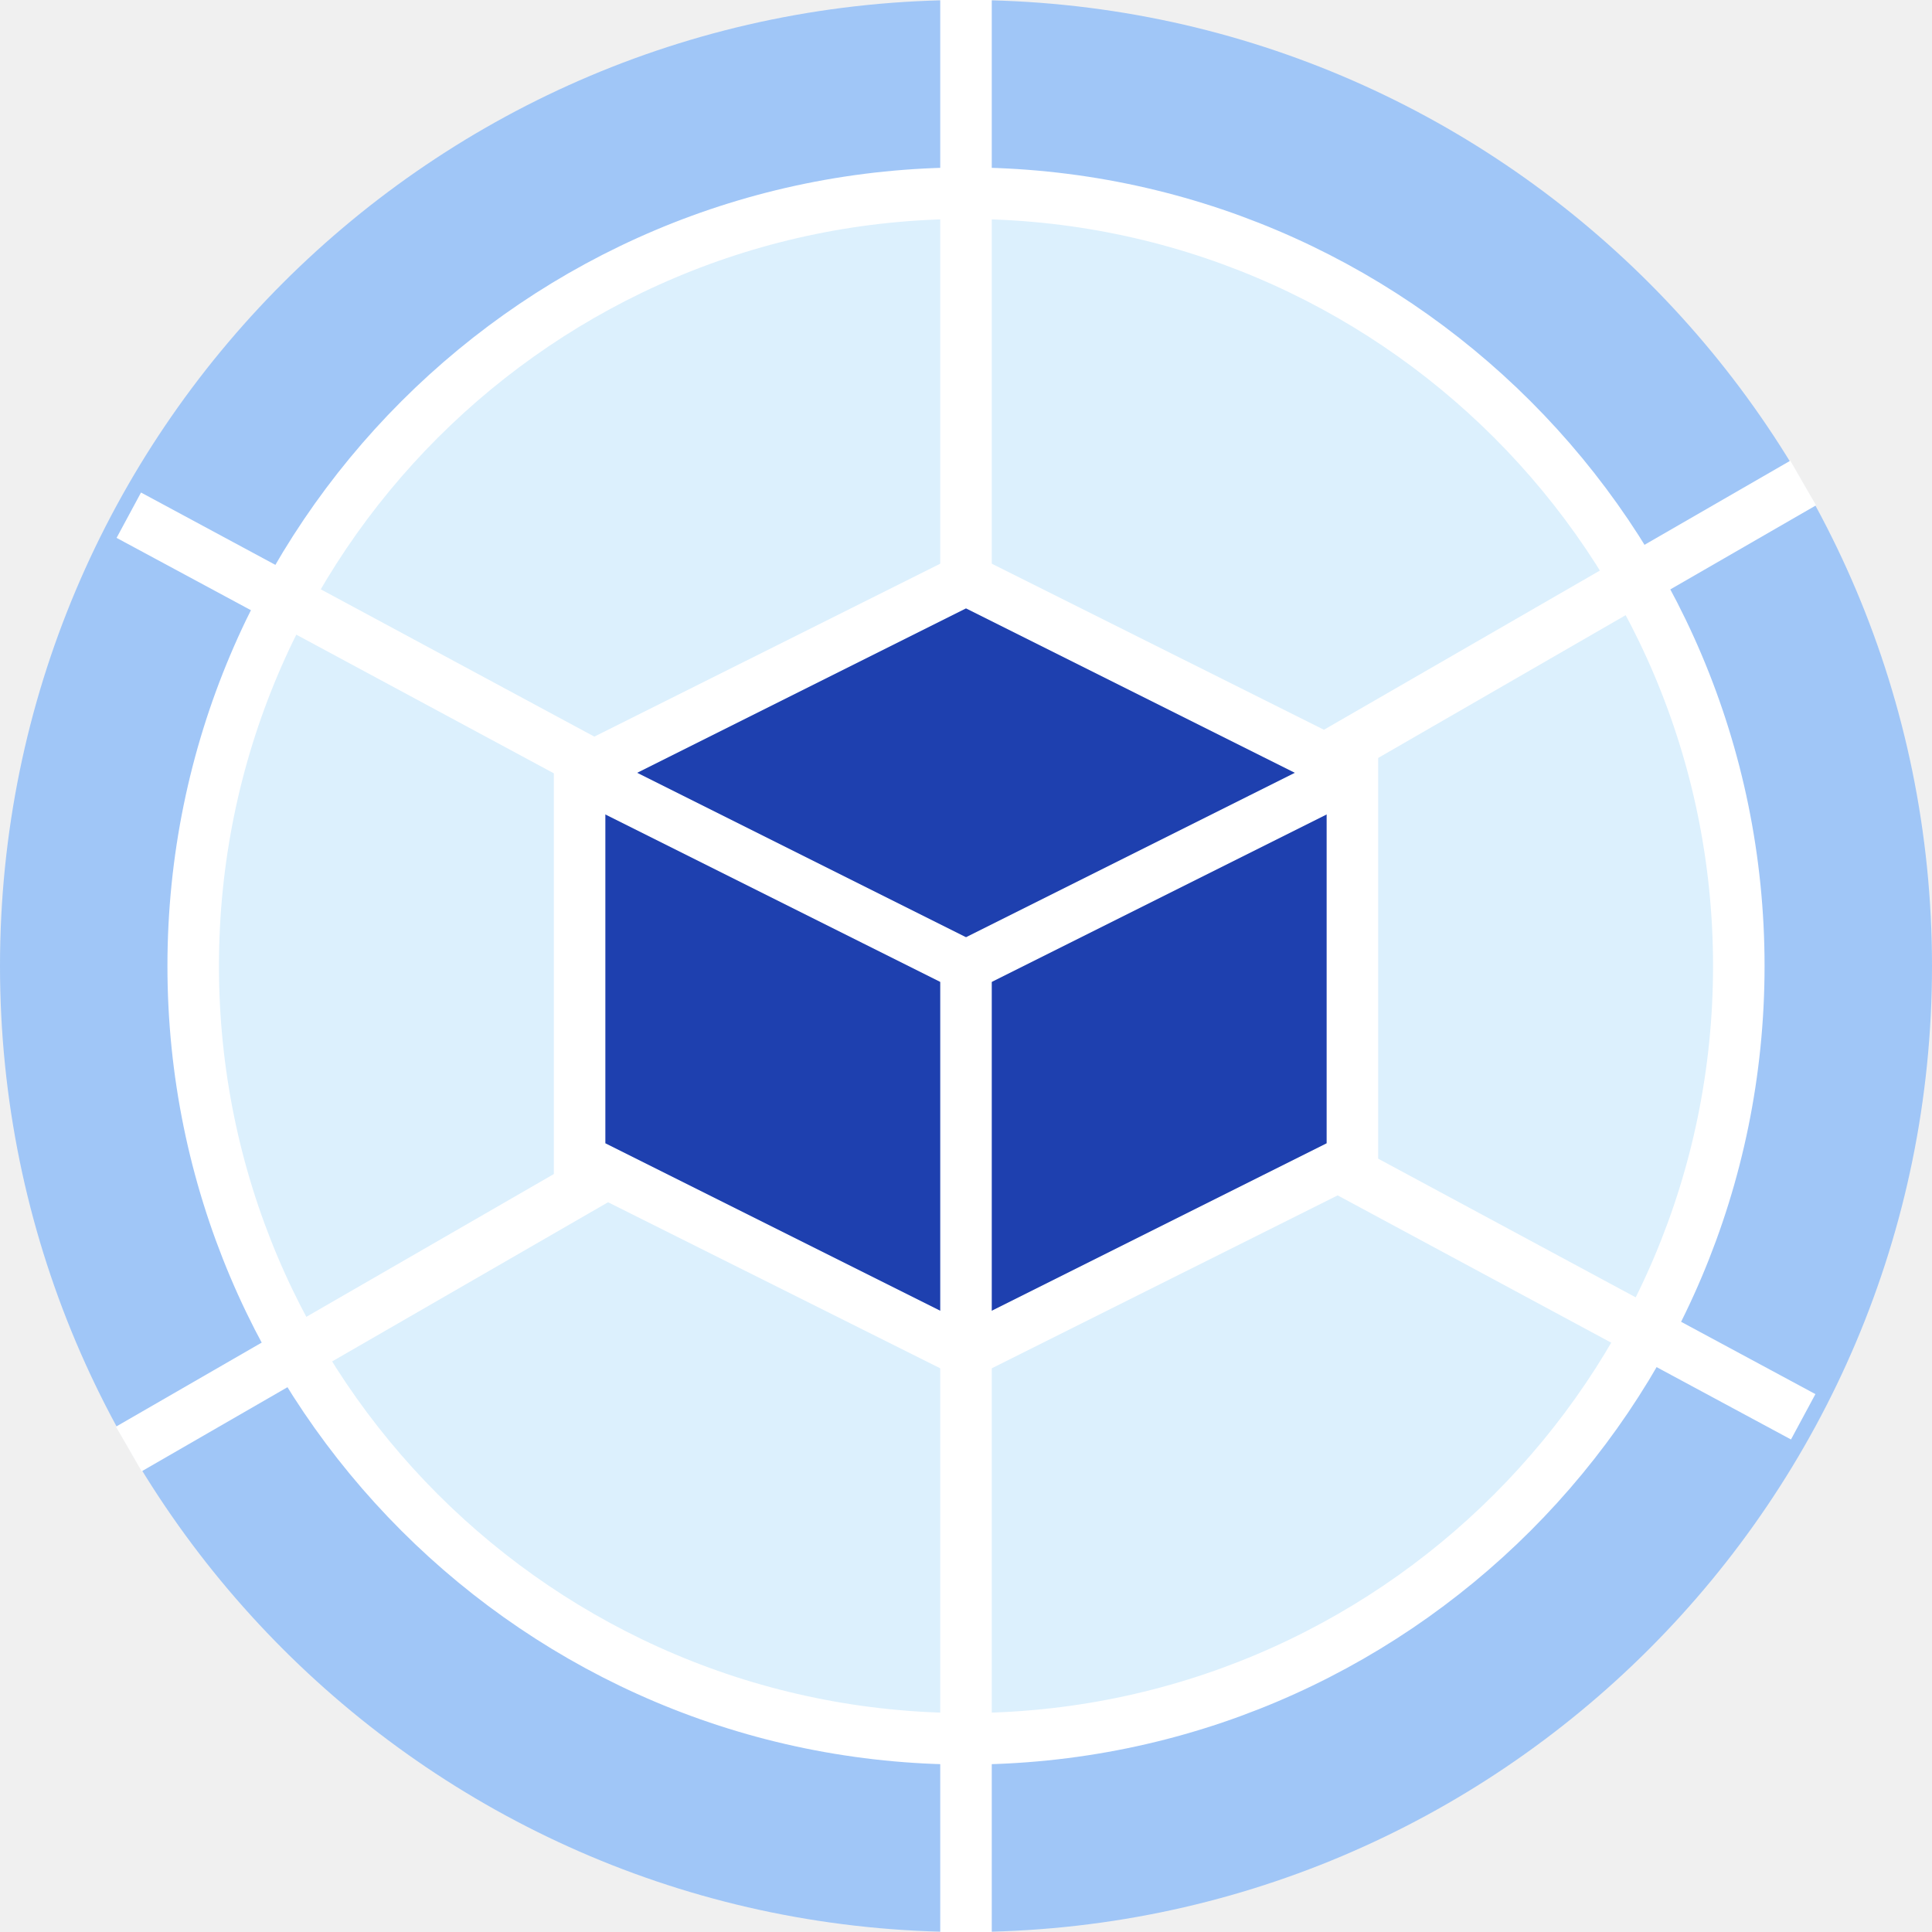
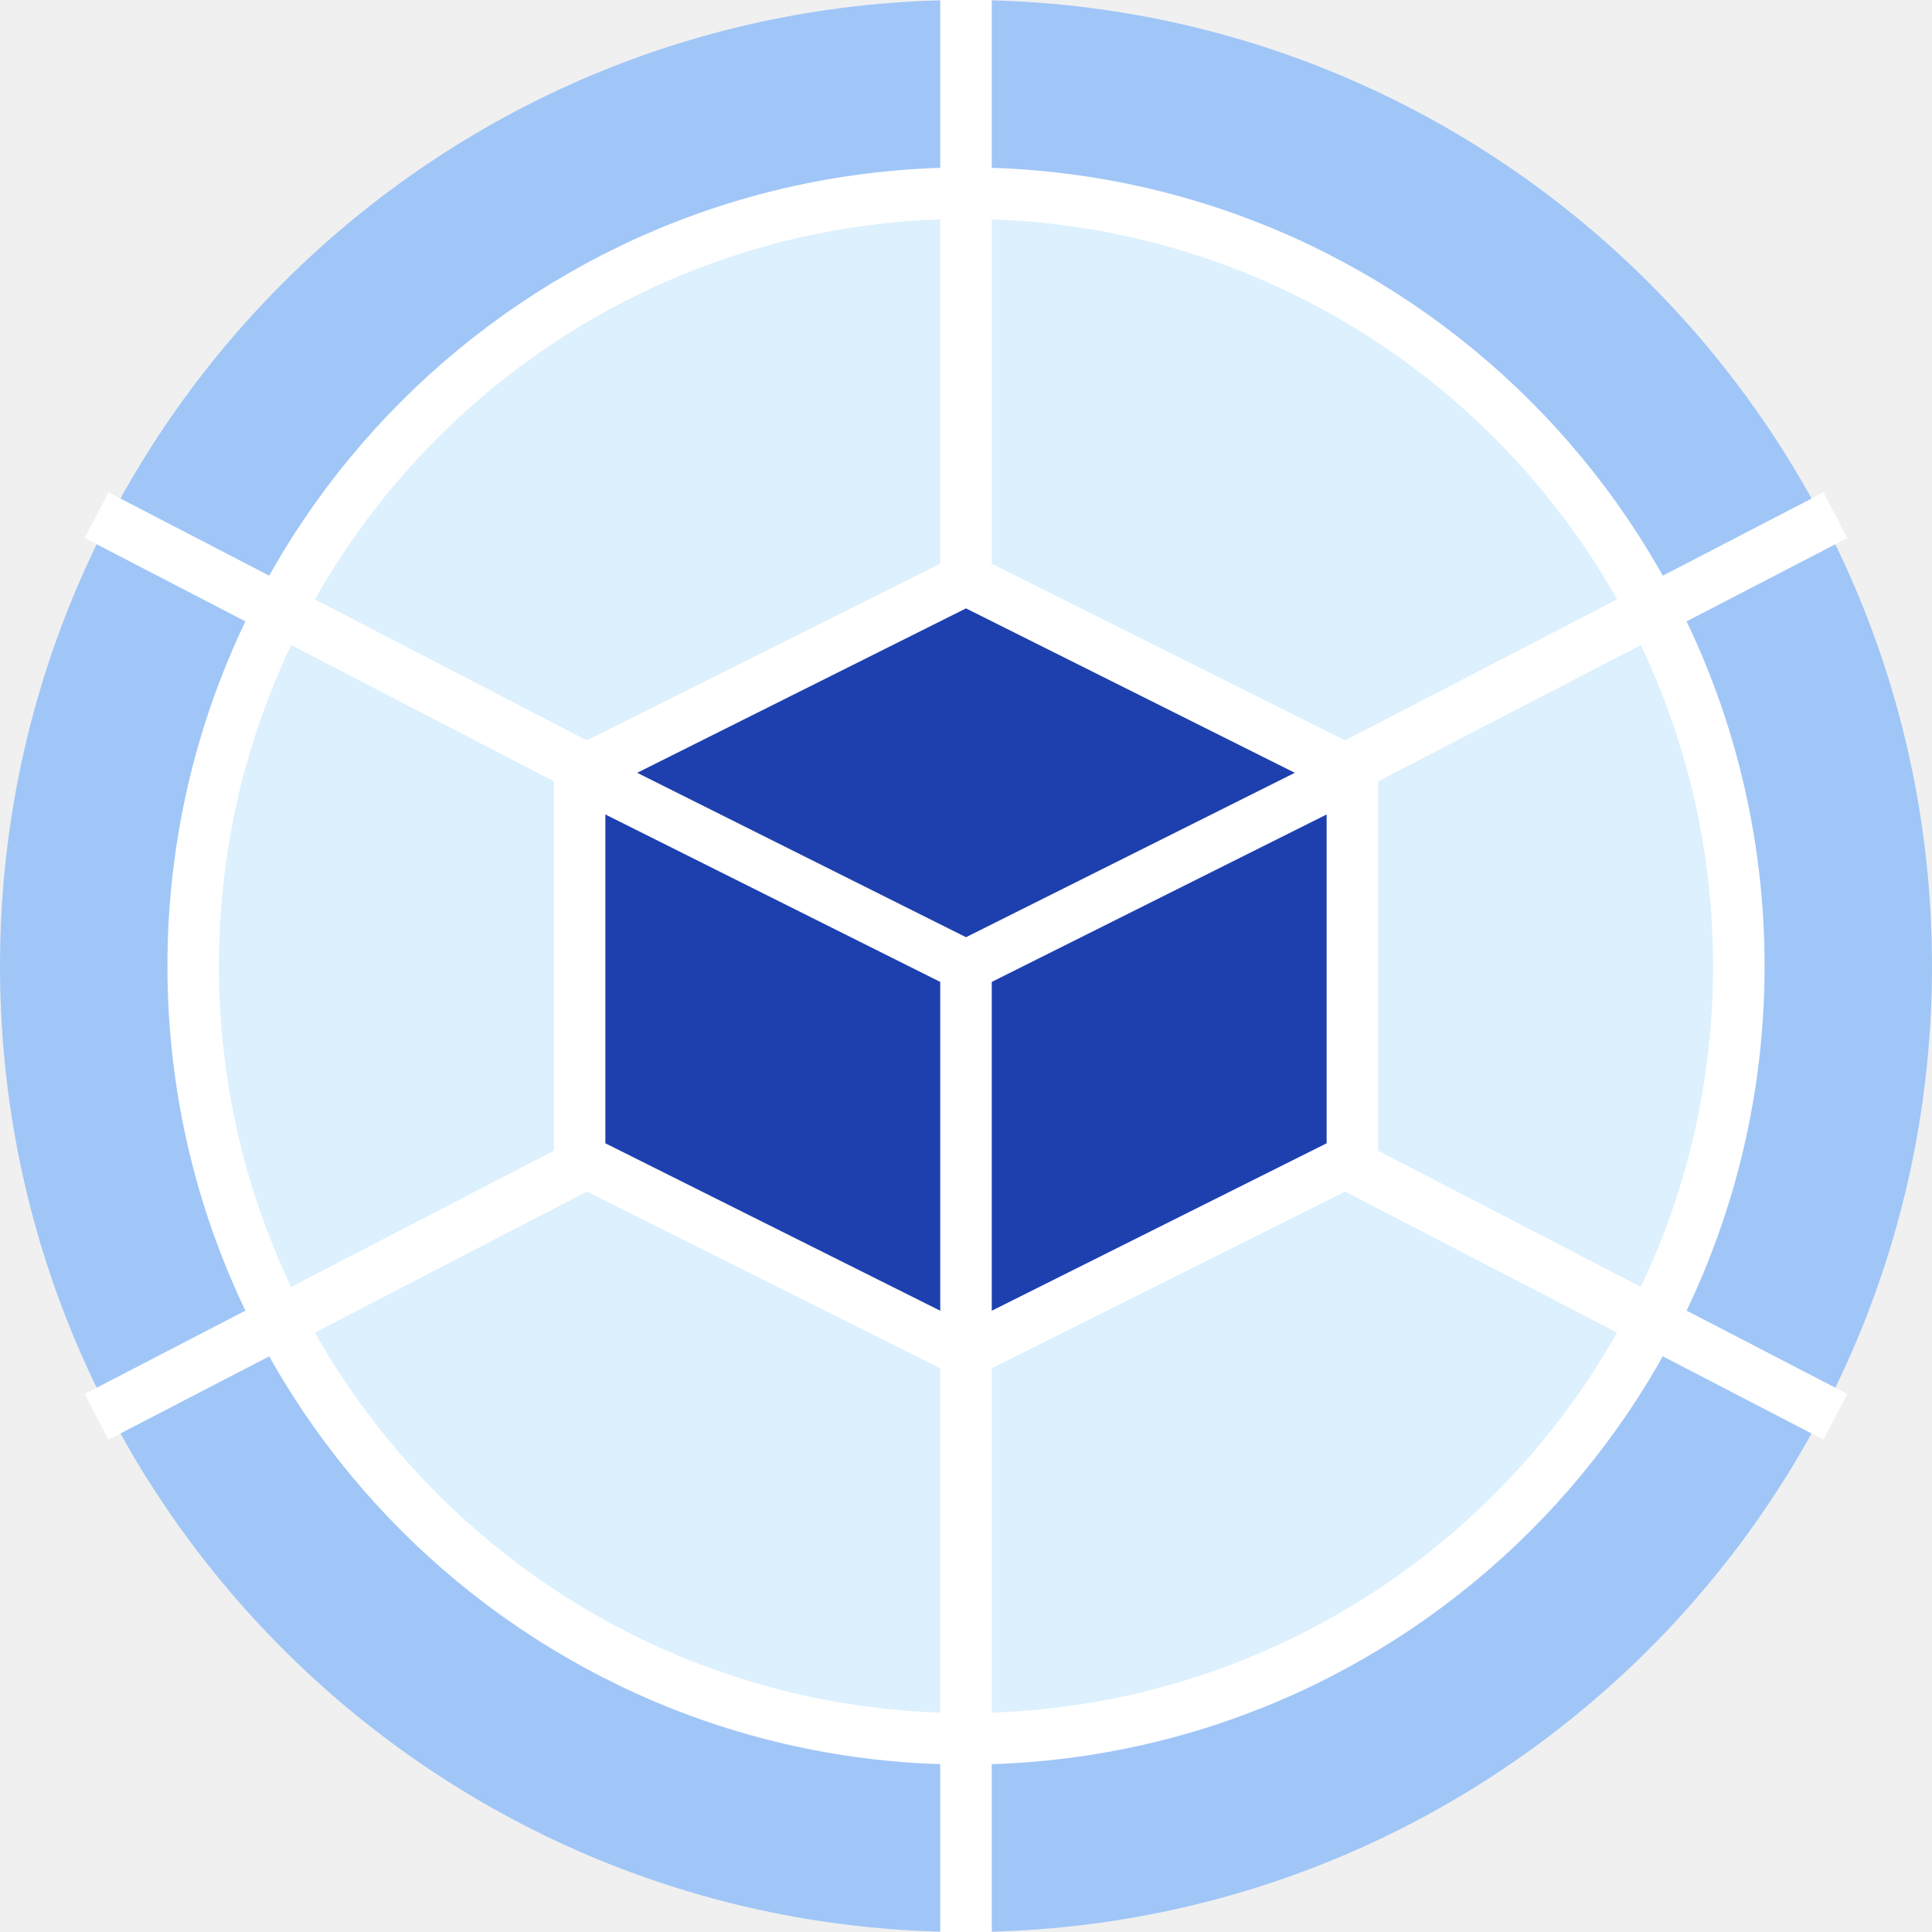
<svg xmlns="http://www.w3.org/2000/svg" viewBox="0 0 600 600">
  <circle cx="300" cy="300" r="300" fill="#A0C6F7" />
  <circle cx="300" cy="300" r="240" fill="#DCF0FD" stroke="white" stroke-width="16" />
-   <line x1="40" y1="160" x2="560" y2="440" stroke="white" stroke-width="16" />
-   <line x1="40" y1="450" x2="560" y2="150" stroke="white" stroke-width="16" />
+   <line x1="30" y1="160" x2="570" y2="440" stroke="white" stroke-width="16" />
+   <line x1="30" y1="440" x2="570" y2="160" stroke="white" stroke-width="16" />
  <line x1="300" y1="0" x2="300" y2="600" stroke="white" stroke-width="16" />
  <path d="M300 180 L420 240 L420 360 L300 420 L180 360 L180 240 Z" fill="#1E40AF" stroke="white" stroke-width="16" />
  <line x1="300" y1="300" x2="420" y2="240" stroke="white" stroke-width="16" />
  <line x1="300" y1="300" x2="180" y2="240" stroke="white" stroke-width="16" />
  <line x1="300" y1="300" x2="300" y2="420" stroke="white" stroke-width="16" />
</svg>
